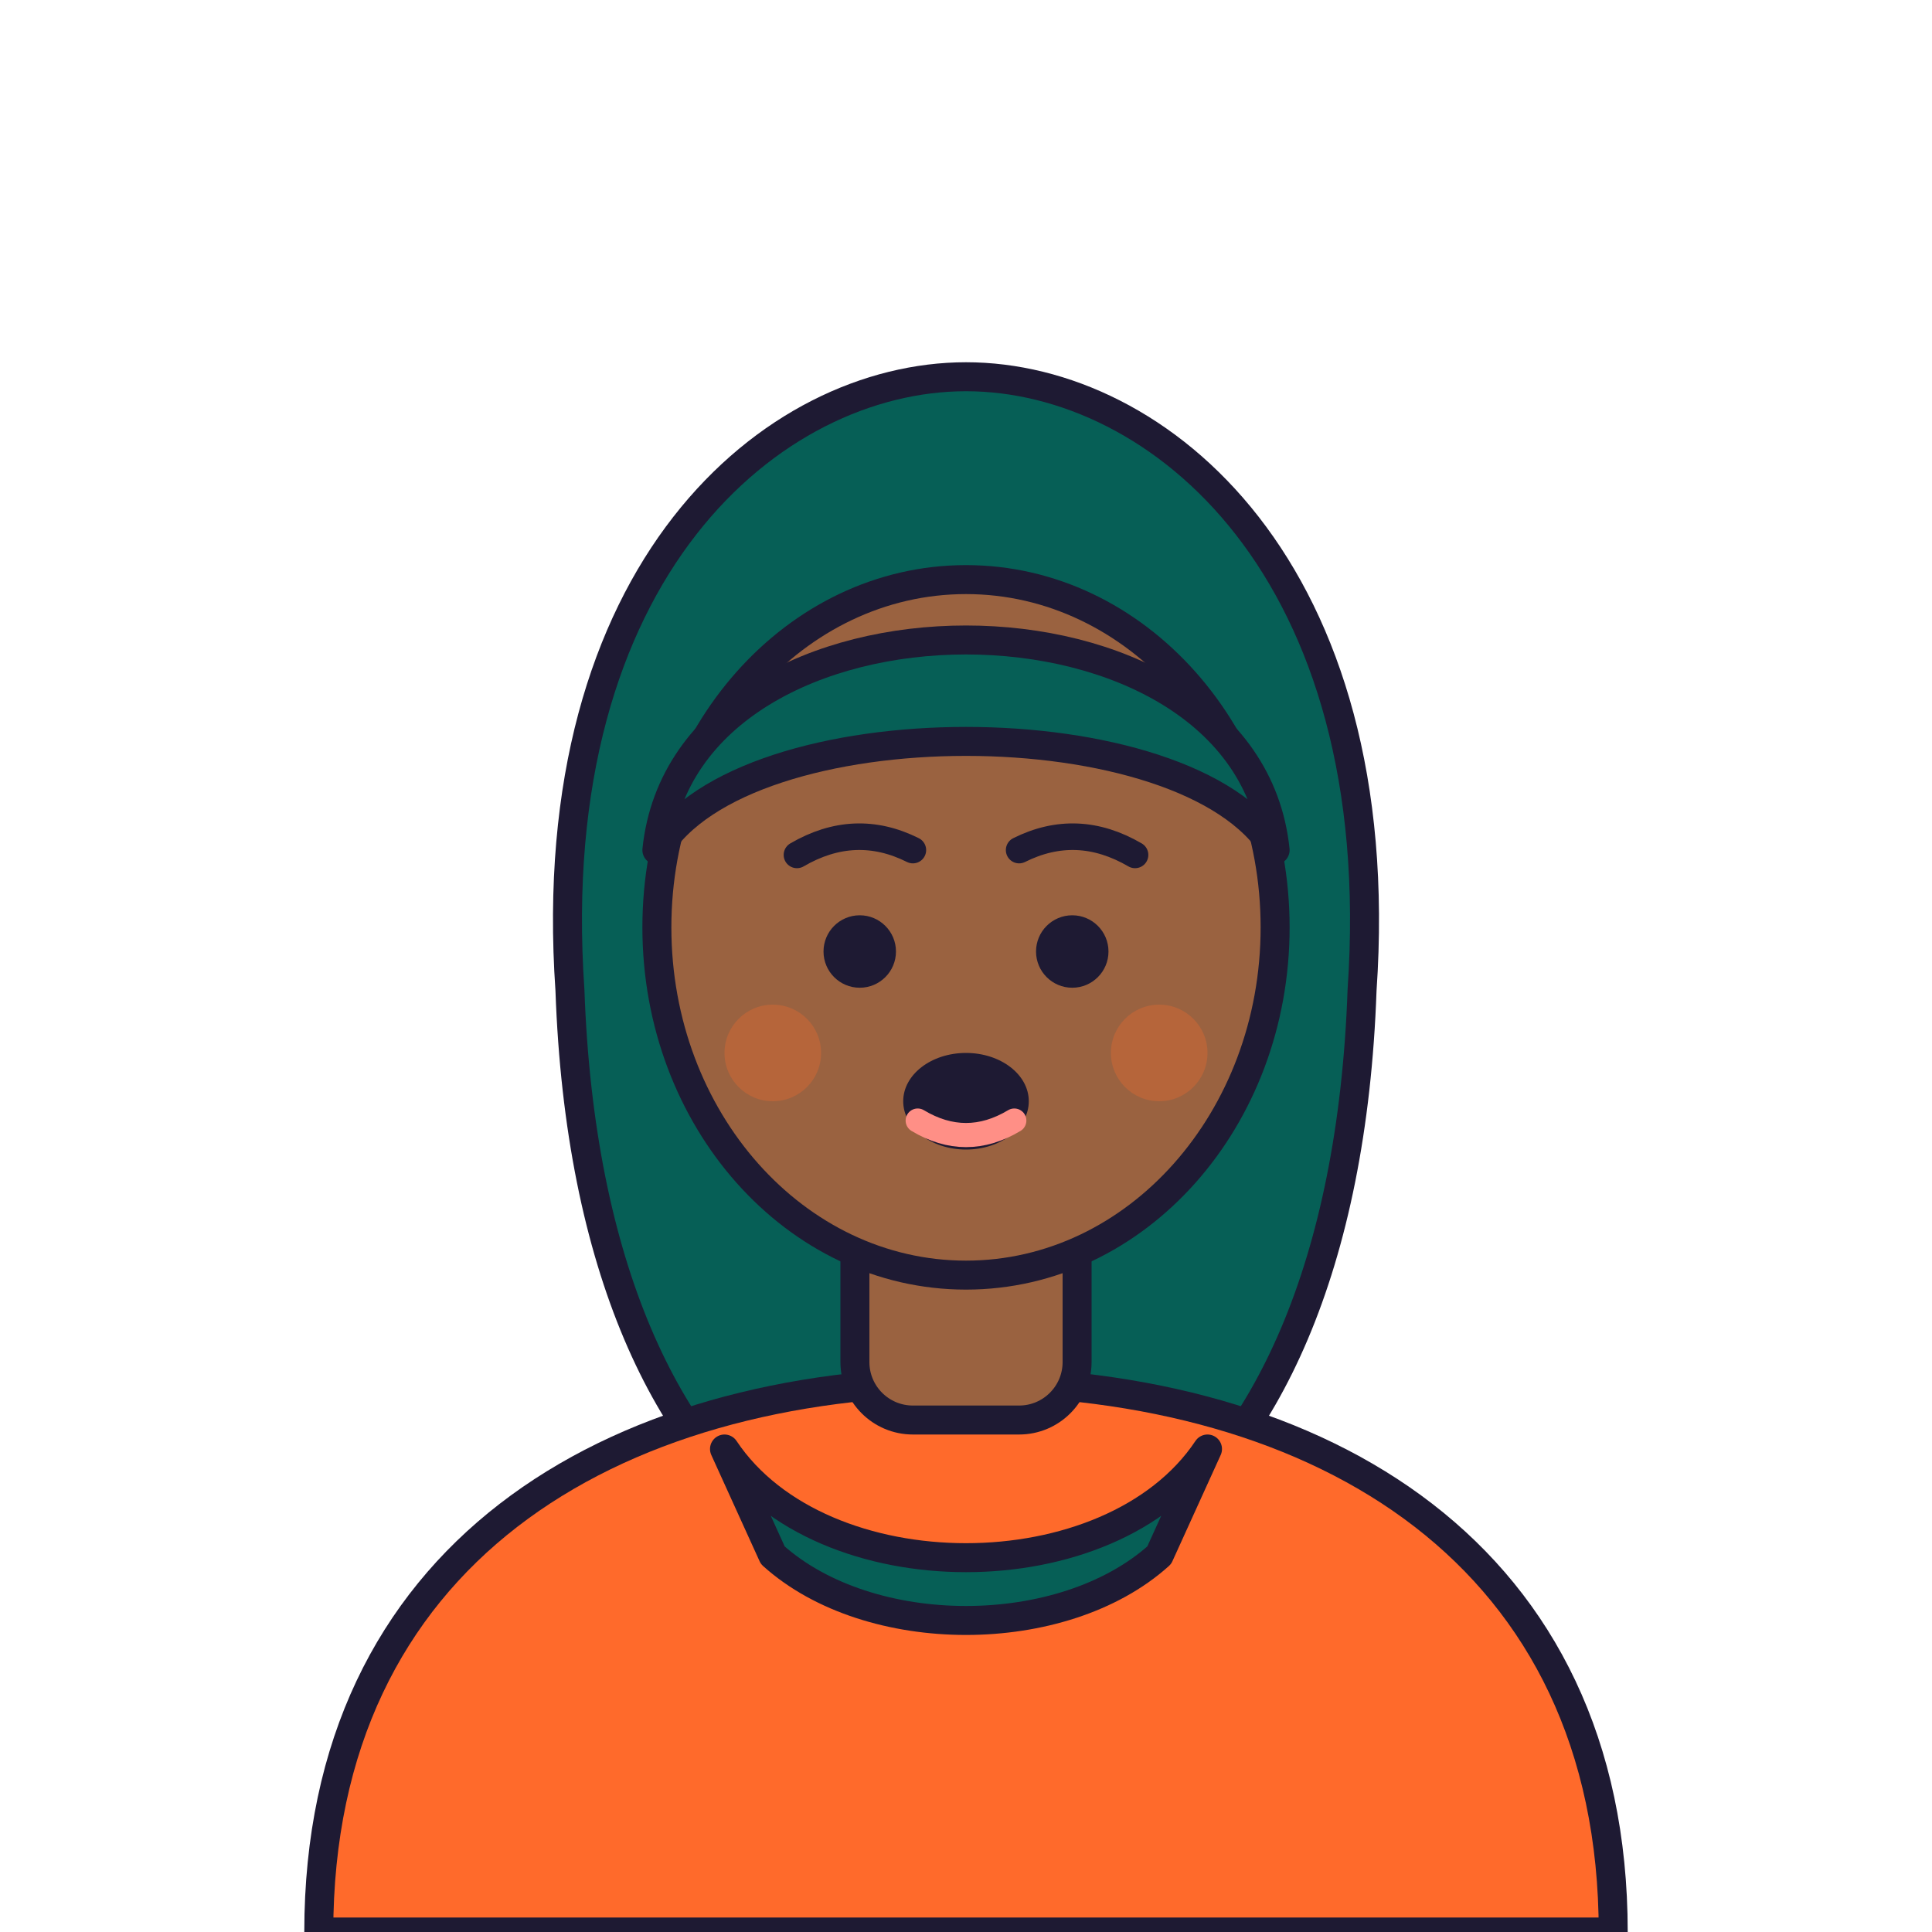
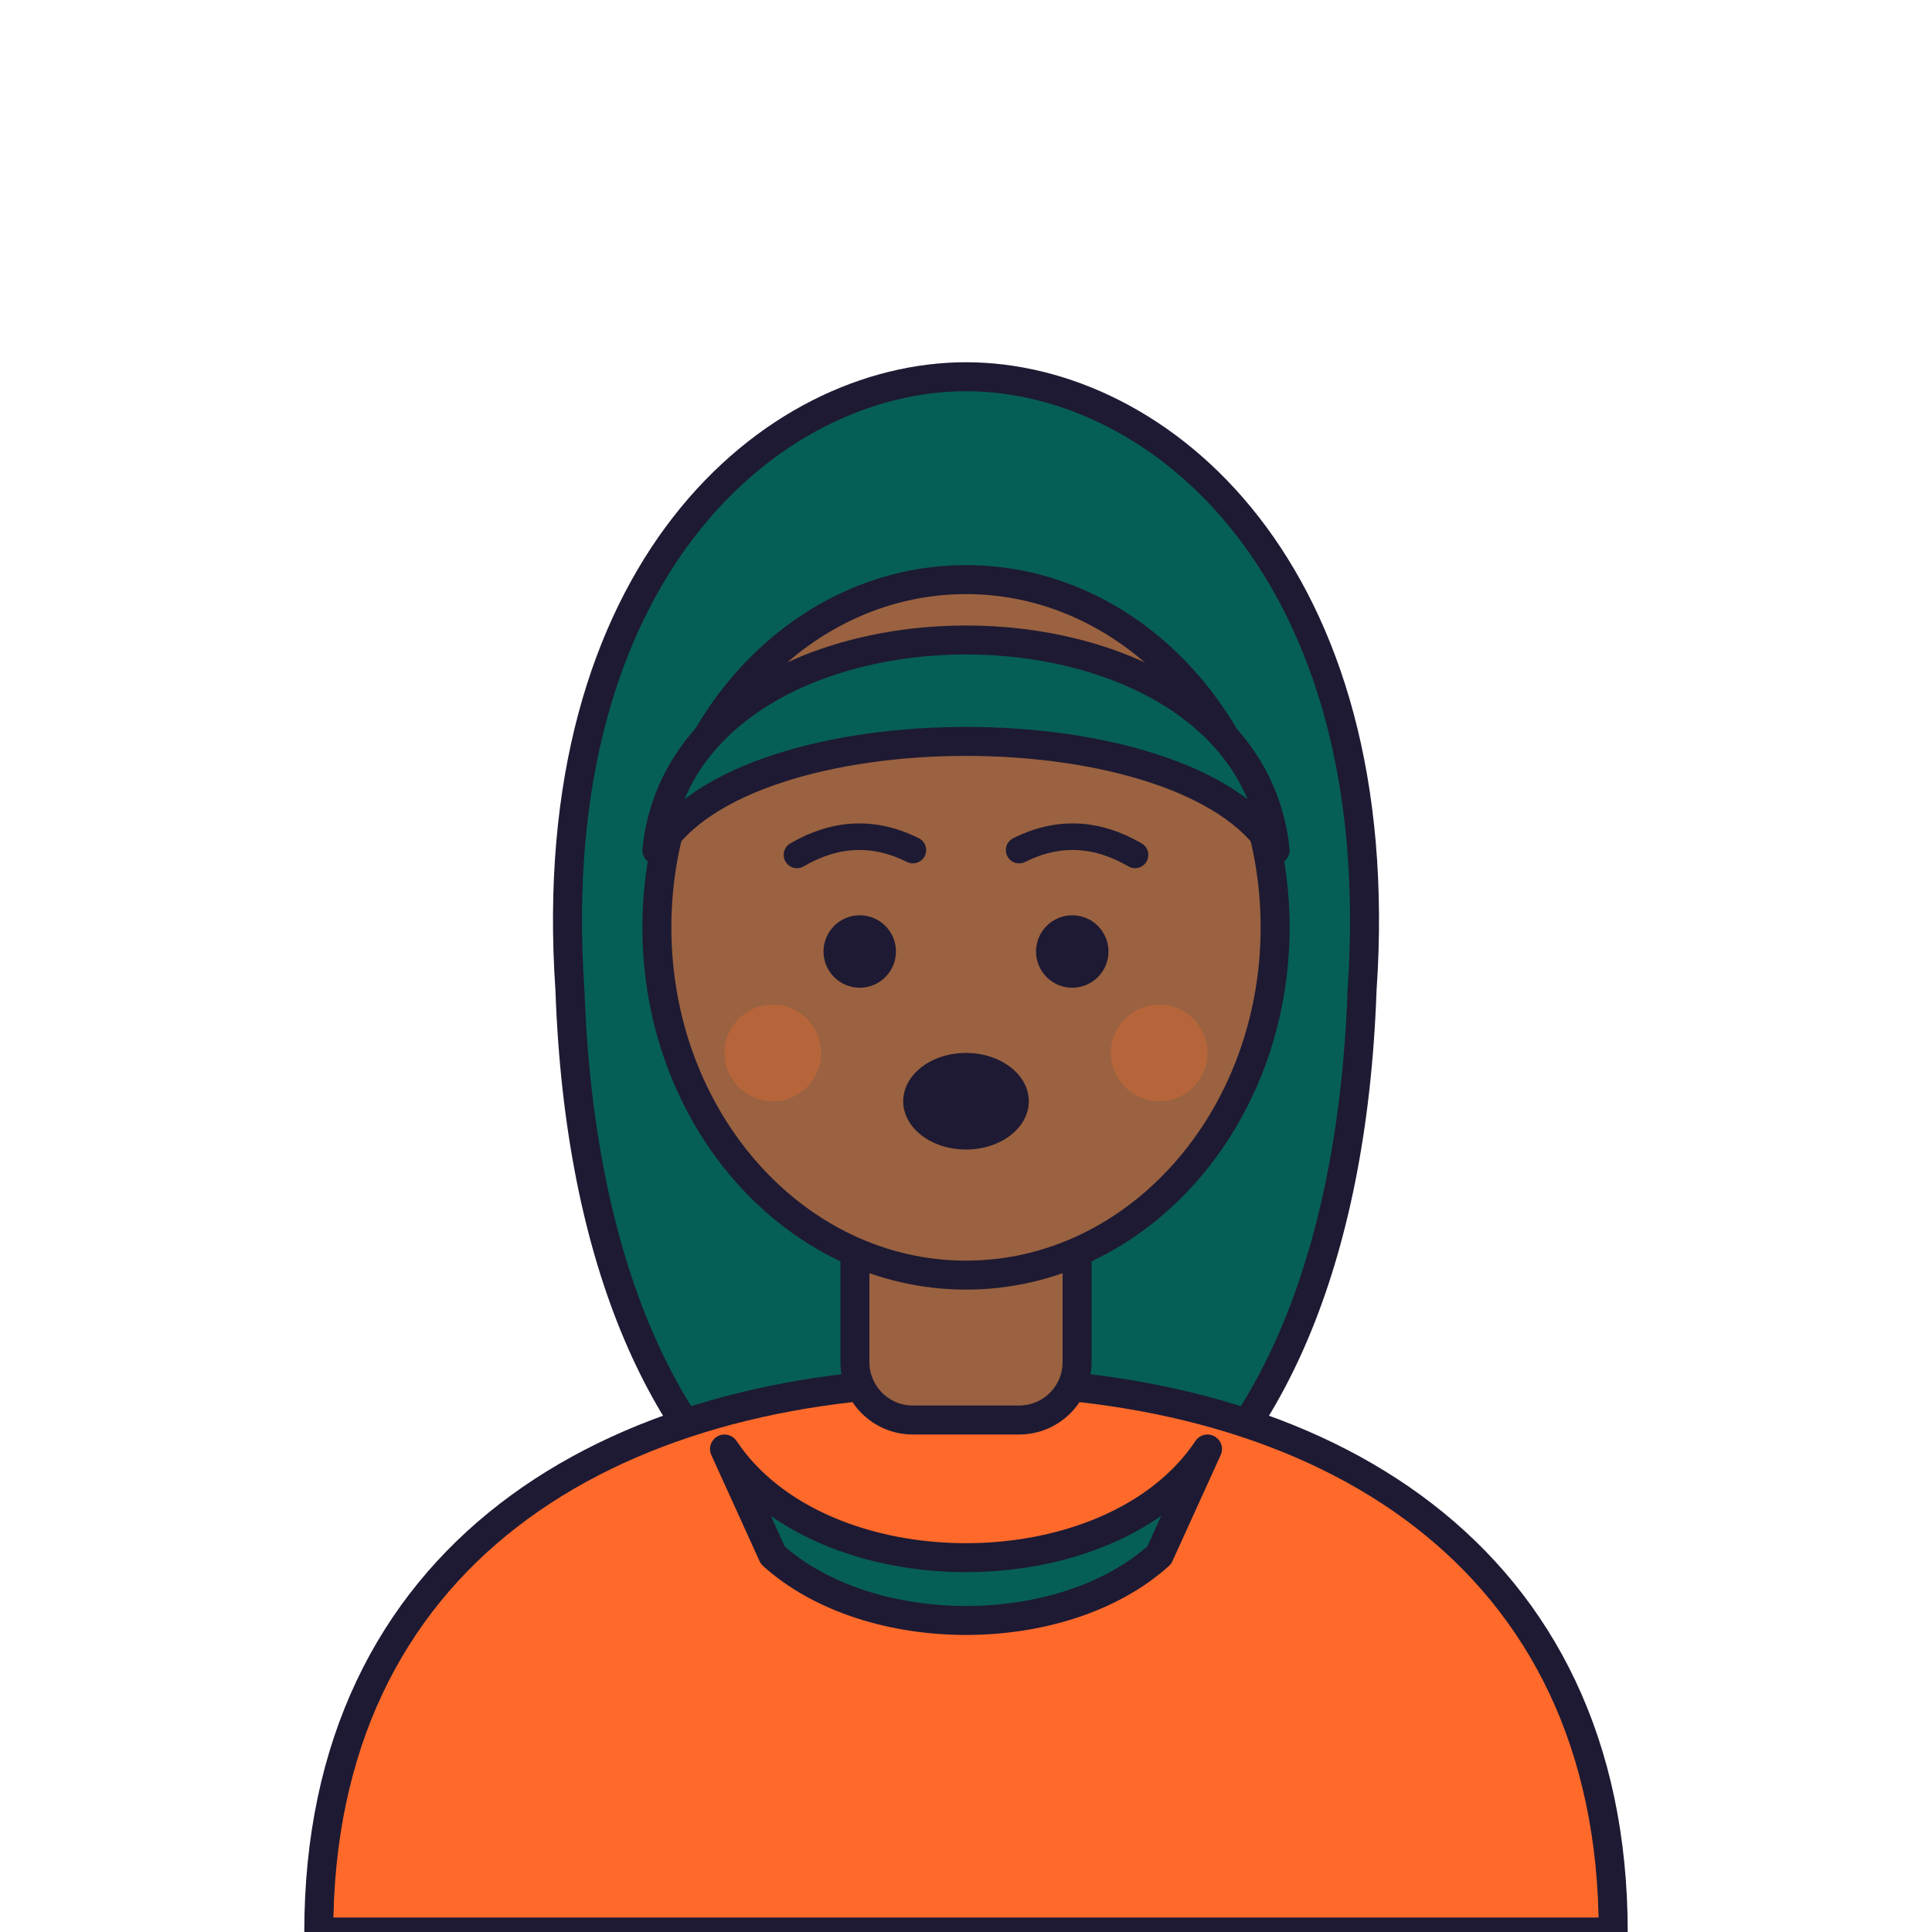
<svg xmlns="http://www.w3.org/2000/svg" viewBox="0 0 400 400" width="400" height="400">
  <path d="M118 205 C112 118 160 78 200 78 C240 78 288 118 282 205 C280 262 262 300 236 318 L164 318 C138 300 120 262 118 205 Z" fill="#065f56" stroke="#1e1a33" stroke-width="6" stroke-linejoin="round" />
  <path d="M66 400 C66 322 126 286 200 286 C274 286 334 322 334 400 Z" fill="#ff6a2b" stroke="#1e1a33" stroke-width="6" stroke-linejoin="round" />
  <path d="M150 300 C170 330 230 330 250 300 L240 322 C220 340 180 340 160 322 Z" fill="#065f56" stroke="#1e1a33" stroke-width="6" stroke-linejoin="round" />
  <rect x="177" y="244" width="46" height="50" rx="12" fill="#9a6240" stroke="#1e1a33" stroke-width="6" />
  <ellipse cx="200" cy="192" rx="64" ry="72" fill="#9a6240" stroke="#1e1a33" stroke-width="6" />
  <path d="M136 176 C142 118 258 118 264 176 C246 146 154 146 136 176 Z" fill="#065f56" stroke="#1e1a33" stroke-width="6" stroke-linejoin="round" />
  <circle cx="160" cy="218" r="10" fill="#ff6a2b" opacity="0.28" />
  <circle cx="240" cy="218" r="10" fill="#ff6a2b" opacity="0.28" />
  <circle cx="178" cy="197" r="7.5" fill="#1e1a33" />
  <circle cx="222" cy="197" r="7.5" fill="#1e1a33" />
  <path d="M165 177 q12 -7 24 -1" fill="none" stroke="#1e1a33" stroke-width="5.5" stroke-linecap="round" stroke-linejoin="round" />
  <path d="M211 176 q12 -6 24 1" fill="none" stroke="#1e1a33" stroke-width="5.5" stroke-linecap="round" stroke-linejoin="round" />
  <ellipse cx="200" cy="228" rx="13" ry="10" fill="#1e1a33" />
-   <path d="M190 232 q10 6 20 0" fill="none" stroke="#ff8f86" stroke-width="5" stroke-linecap="round" />
</svg>
